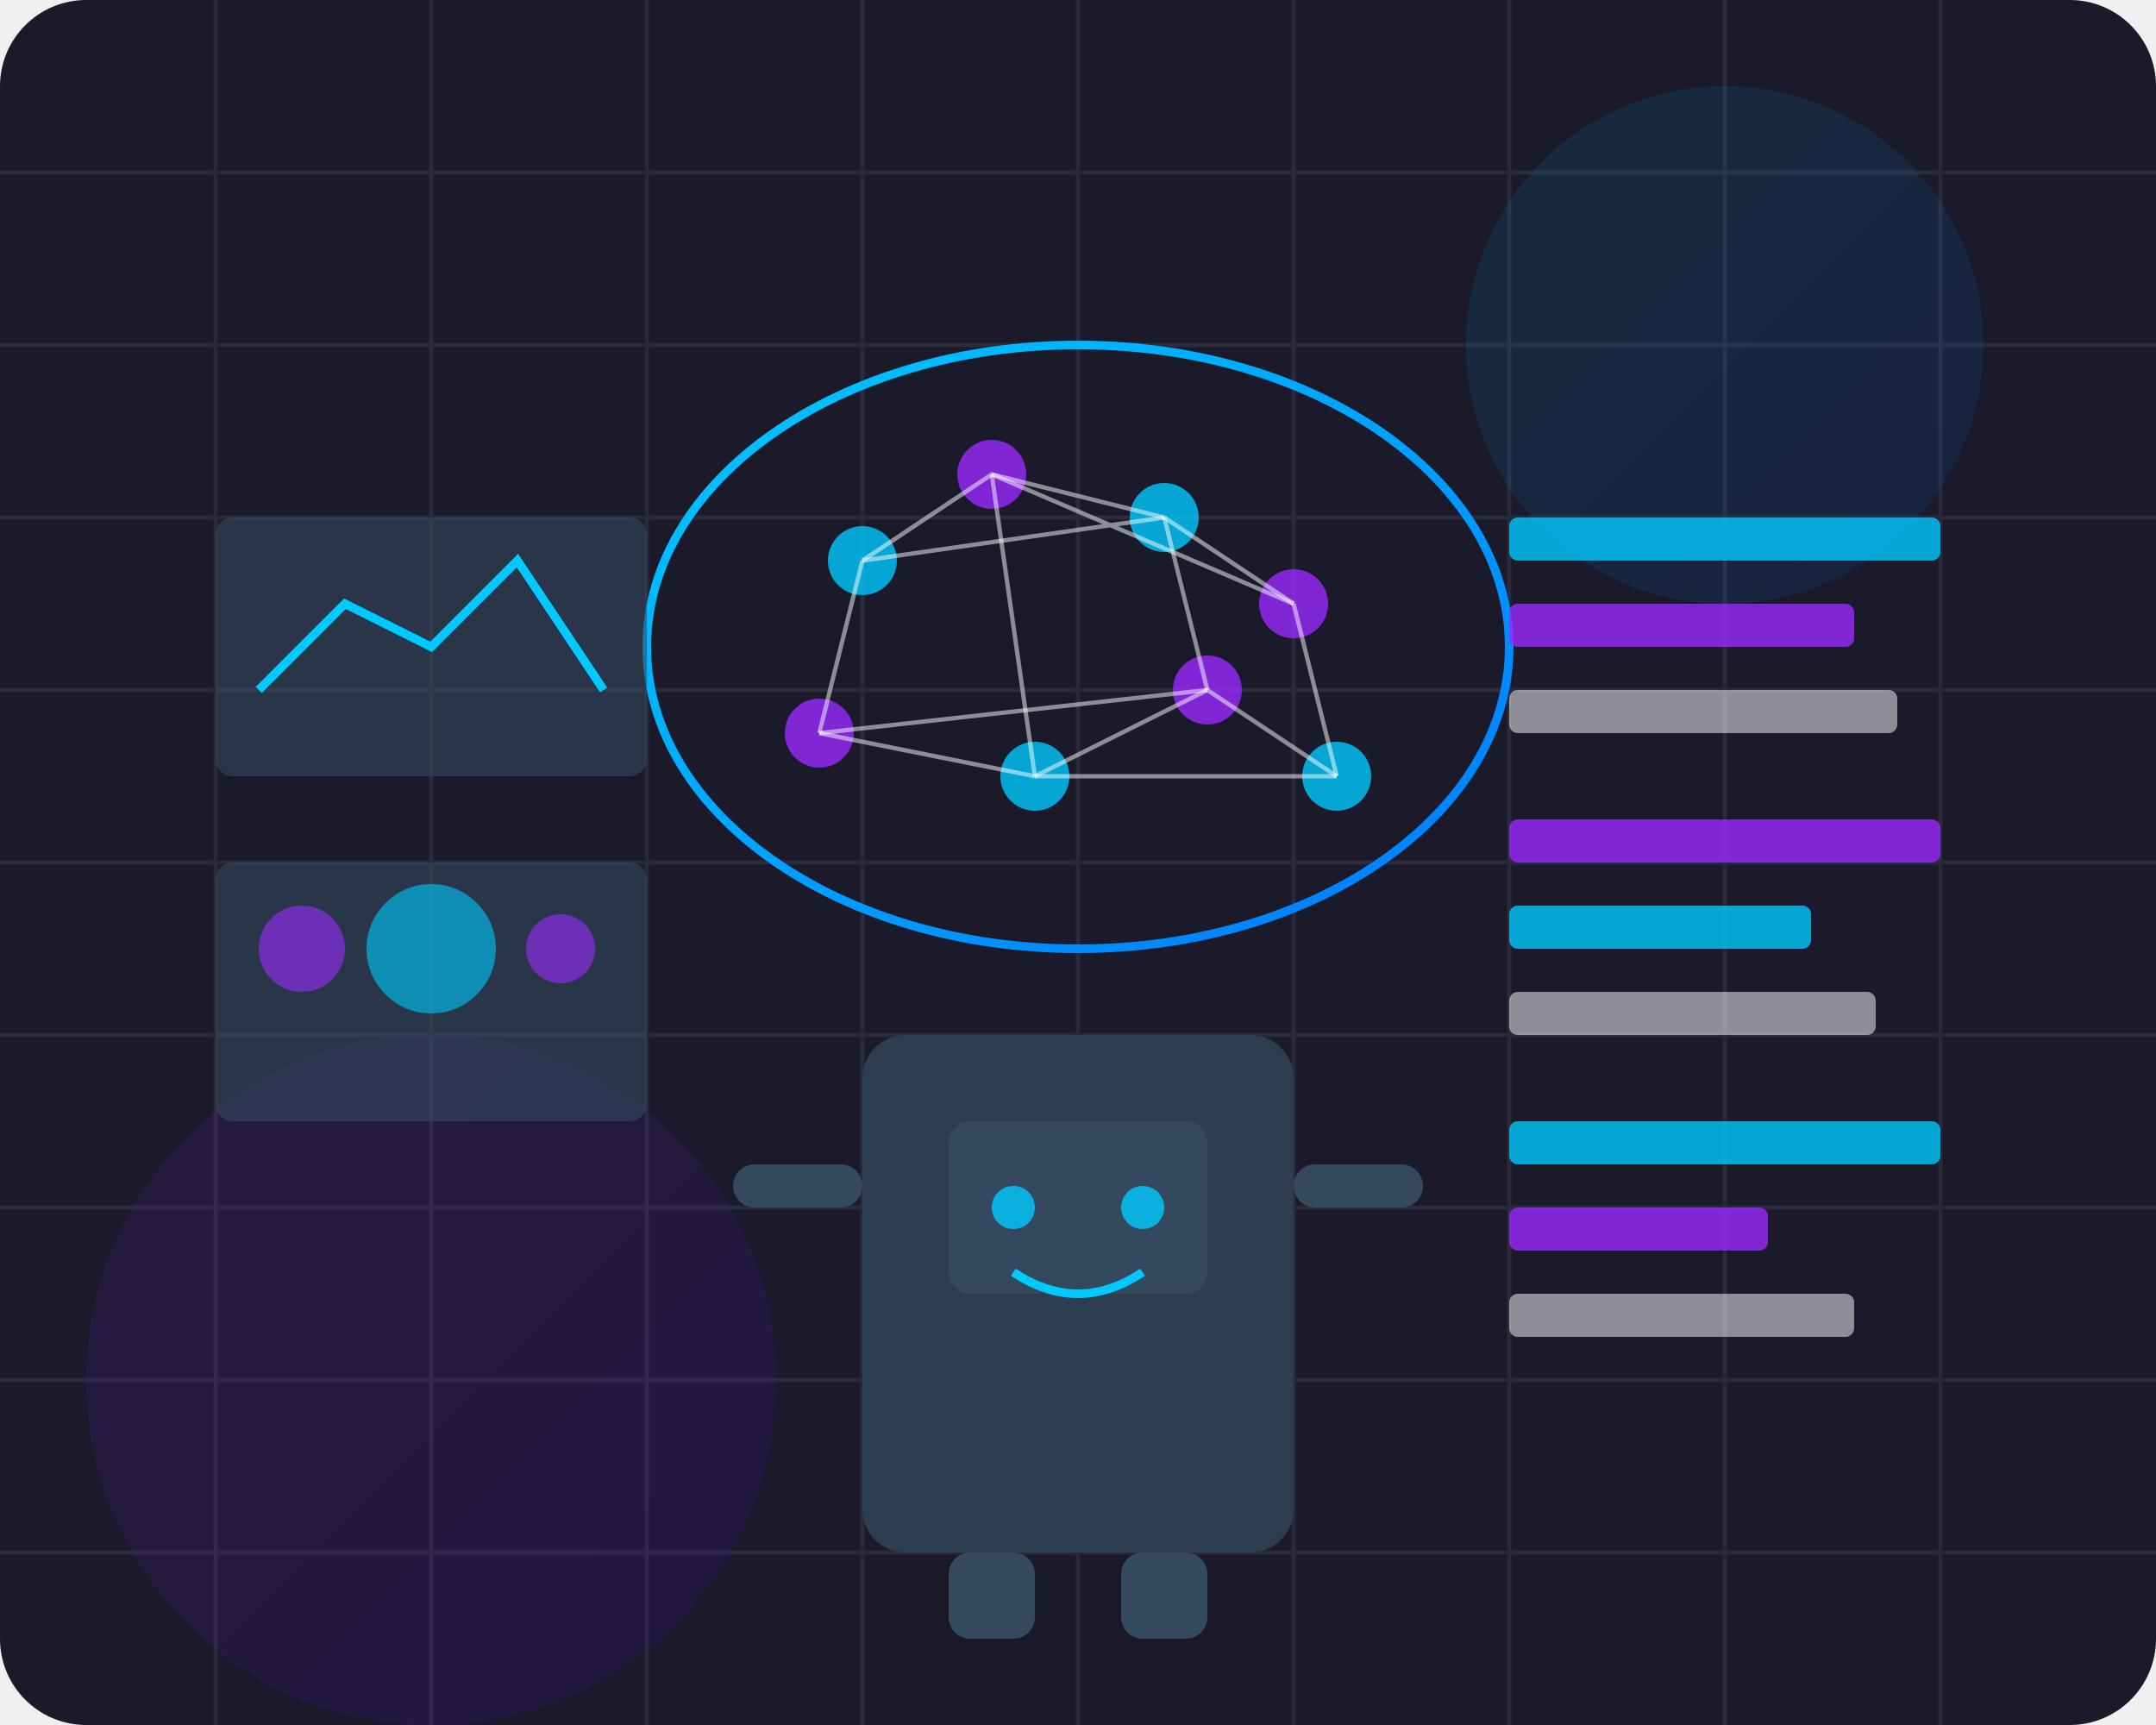
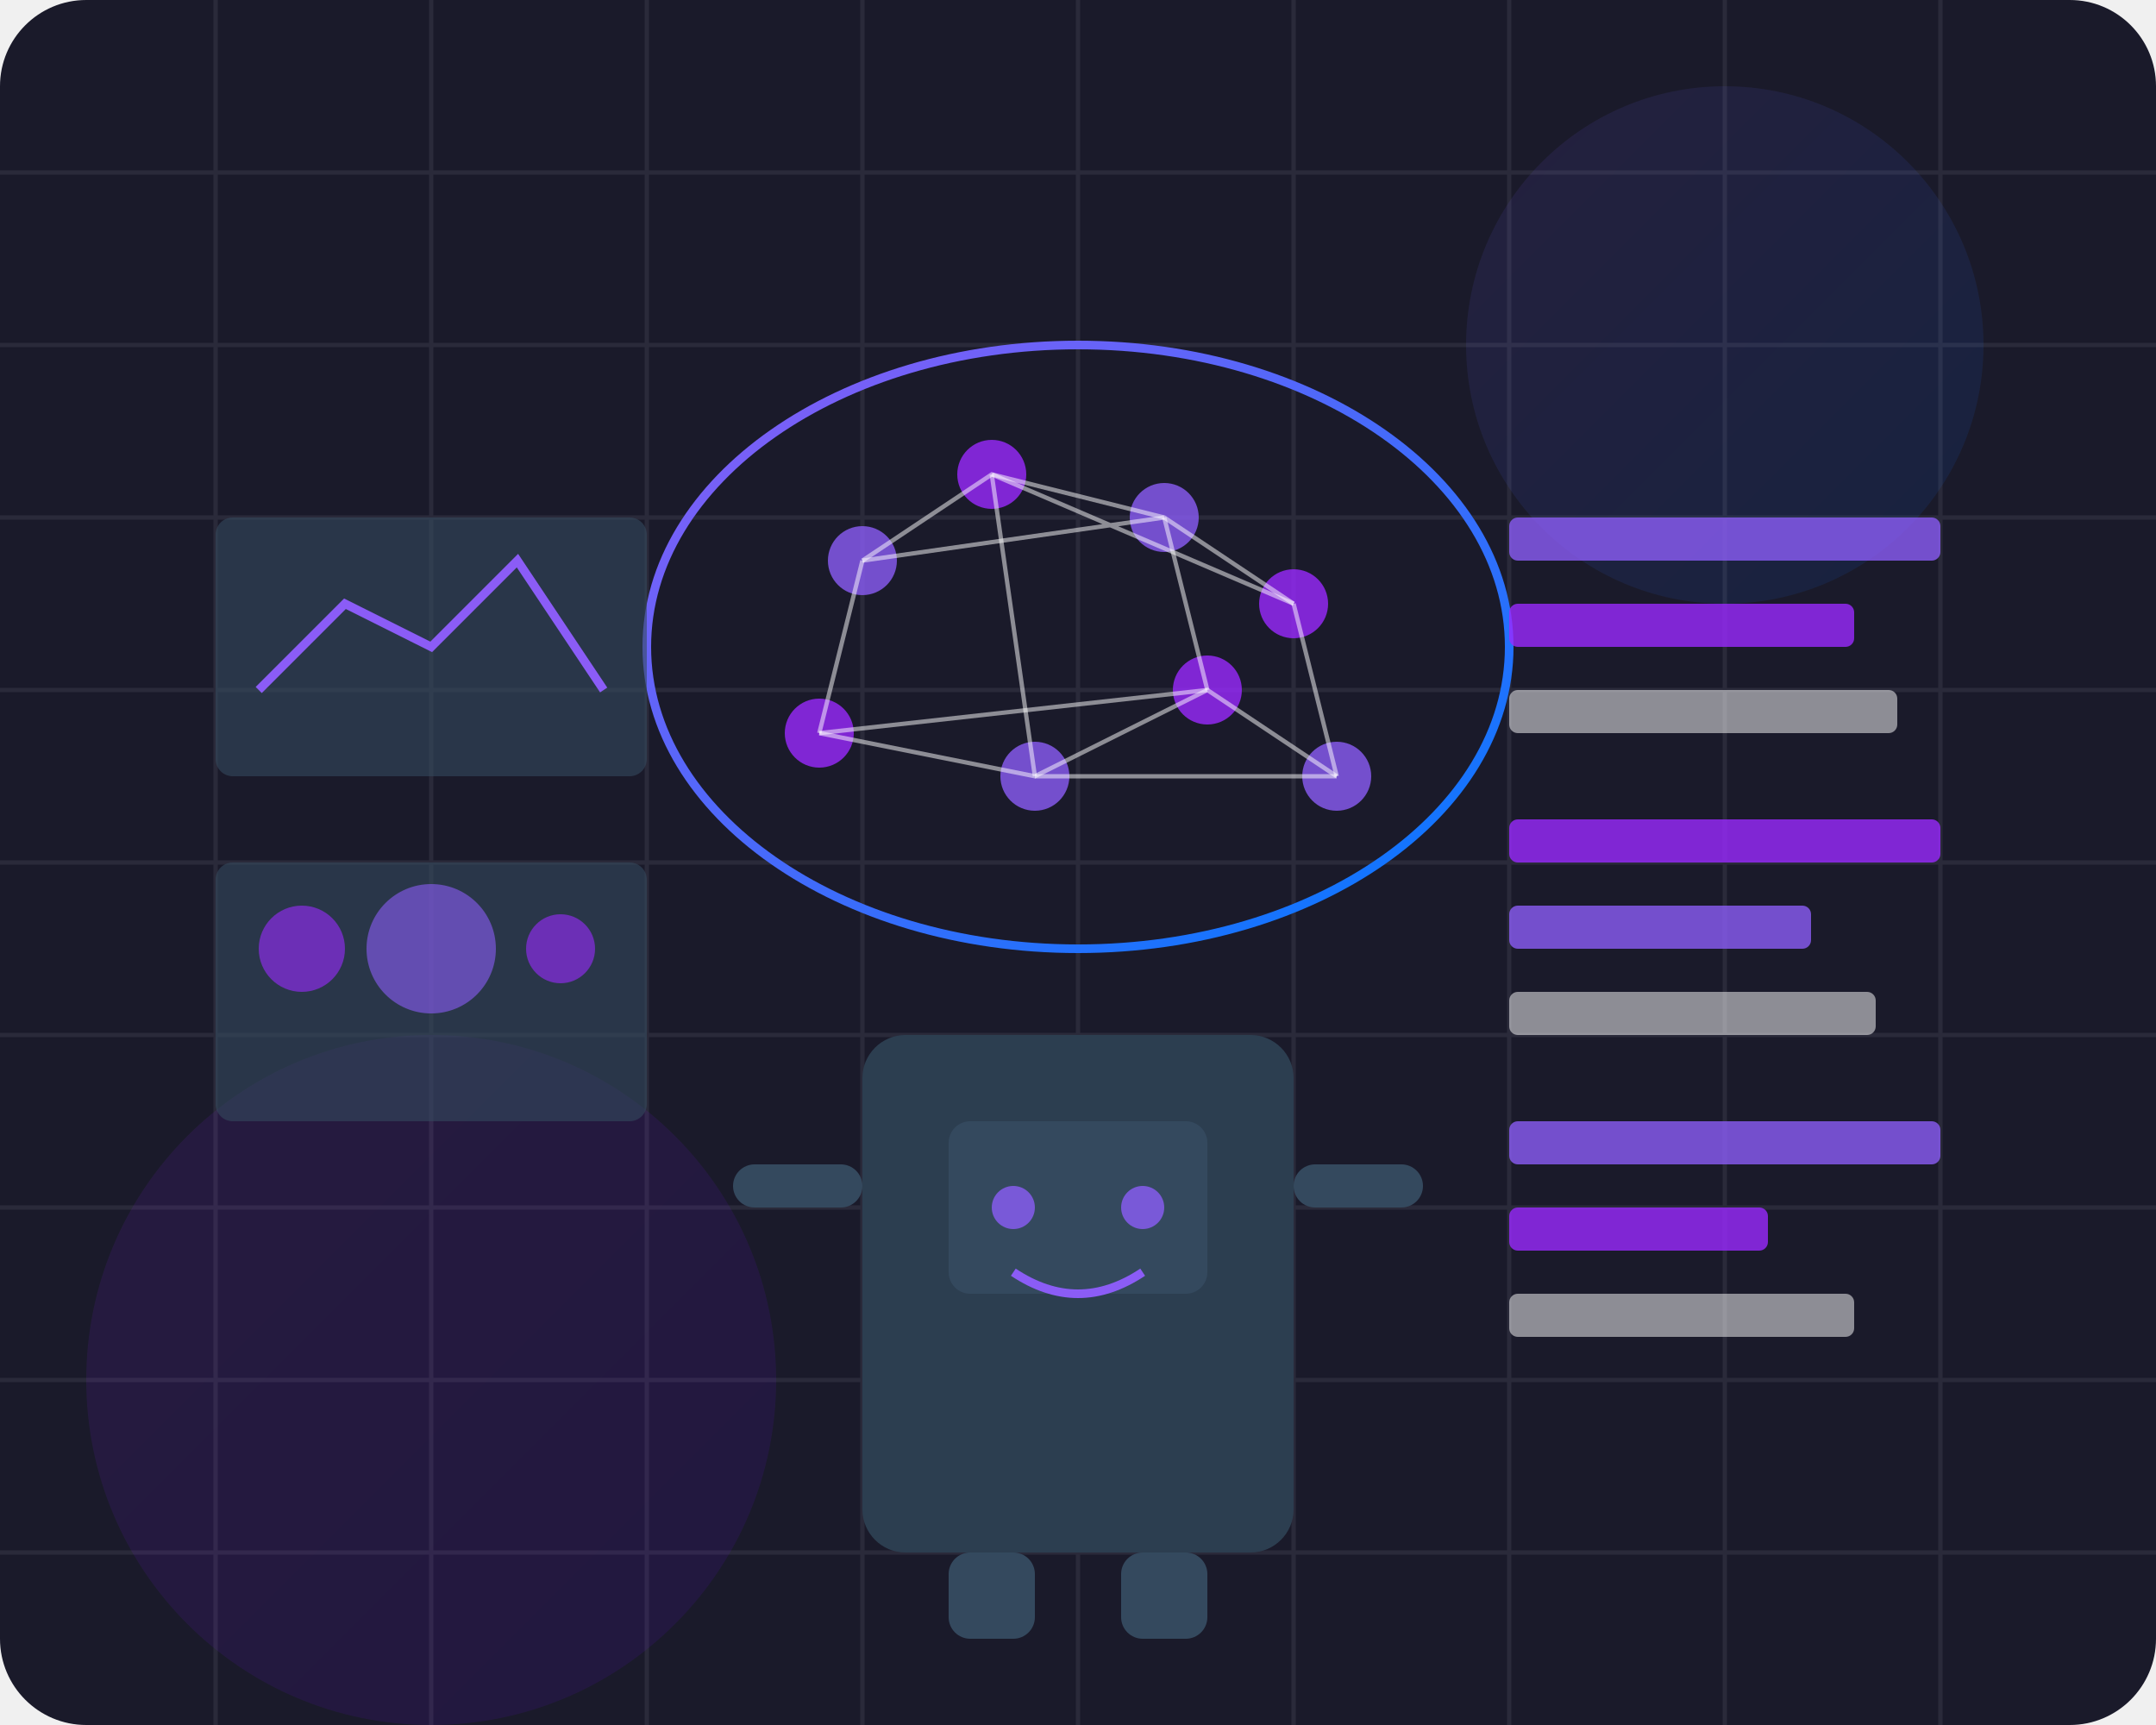
<svg xmlns="http://www.w3.org/2000/svg" width="500" height="400" viewBox="0 0 500 400" fill="none">
  <rect width="500" height="400" rx="20" fill="#1a1a2a" />
  <path d="M0 40 H500 M0 80 H500 M0 120 H500 M0 160 H500 M0 200 H500 M0 240 H500 M0 280 H500 M0 320 H500 M0 360 H500" stroke="#2a2a3a" stroke-width="1" />
  <path d="M50 0 V400 M100 0 V400 M150 0 V400 M200 0 V400 M250 0 V400 M300 0 V400 M350 0 V400 M400 0 V400 M450 0 V400" stroke="#2a2a3a" stroke-width="1" />
  <circle cx="400" cy="80" r="60" fill="url(#blueGradient)" opacity="0.1" />
  <circle cx="100" cy="320" r="80" fill="url(#purpleGradient)" opacity="0.1" />
  <ellipse cx="250" cy="150" rx="100" ry="70" fill="none" stroke="url(#blueGradient)" stroke-width="2" />
-   <circle cx="200" cy="130" r="8" fill="#00C9FF" opacity="0.8" />
+   <circle cx="200" cy="130" r="8" fill="#8b5cf6" opacity="0.8" />
  <circle cx="230" cy="110" r="8" fill="#9A29FF" opacity="0.8" />
-   <circle cx="270" cy="120" r="8" fill="#00C9FF" opacity="0.8" />
+   <circle cx="270" cy="120" r="8" fill="#8b5cf6" opacity="0.8" />
  <circle cx="300" cy="140" r="8" fill="#9A29FF" opacity="0.8" />
  <circle cx="190" cy="170" r="8" fill="#9A29FF" opacity="0.8" />
-   <circle cx="240" cy="180" r="8" fill="#00C9FF" opacity="0.8" />
+   <circle cx="240" cy="180" r="8" fill="#8b5cf6" opacity="0.8" />
  <circle cx="280" cy="160" r="8" fill="#9A29FF" opacity="0.8" />
-   <circle cx="310" cy="180" r="8" fill="#00C9FF" opacity="0.8" />
+   <circle cx="310" cy="180" r="8" fill="#8b5cf6" opacity="0.8" />
  <path d="M200 130 L230 110 L270 120 L300 140 M190 170 L240 180 L280 160 L310 180" stroke="#ffffff" stroke-width="1" opacity="0.5" />
  <path d="M200 130 L190 170 M230 110 L240 180 M270 120 L280 160 M300 140 L310 180" stroke="#ffffff" stroke-width="1" opacity="0.5" />
  <path d="M200 130 L270 120 M230 110 L300 140 M190 170 L280 160 M240 180 L310 180" stroke="#ffffff" stroke-width="1" opacity="0.5" />
  <rect x="200" y="240" width="100" height="120" rx="10" fill="#2c3e50" />
  <rect x="220" y="260" width="60" height="40" rx="5" fill="#34495e" />
-   <circle cx="235" cy="280" r="5" fill="#00C9FF" opacity="0.8" />
-   <circle cx="265" cy="280" r="5" fill="#00C9FF" opacity="0.8" />
-   <path d="M235 295 Q250 305 265 295" stroke="#00C9FF" stroke-width="2" />
+   <circle cx="235" cy="280" r="5" fill="#8b5cf6" opacity="0.8" />
+   <circle cx="265" cy="280" r="5" fill="#8b5cf6" opacity="0.8" />
+   <path d="M235 295 Q250 305 265 295" stroke="#8b5cf6" stroke-width="2" />
  <rect x="170" y="270" width="30" height="10" rx="5" fill="#34495e" />
  <rect x="300" y="270" width="30" height="10" rx="5" fill="#34495e" />
  <rect x="220" y="360" width="20" height="20" rx="5" fill="#34495e" />
  <rect x="260" y="360" width="20" height="20" rx="5" fill="#34495e" />
  <rect x="220" y="340" width="20" height="20" rx="0" fill="#2c3e50" />
  <rect x="260" y="340" width="20" height="20" rx="0" fill="#2c3e50" />
  <rect x="50" y="120" width="100" height="60" rx="4" fill="#34495e" opacity="0.6" />
-   <path d="M60 160 L80 140 L100 150 L120 130 L140 160" stroke="#00C9FF" stroke-width="2" />
+   <path d="M60 160 L80 140 L100 150 L120 130 L140 160" stroke="#8b5cf6" stroke-width="2" />
  <rect x="50" y="200" width="100" height="60" rx="4" fill="#34495e" opacity="0.6" />
  <circle cx="70" cy="220" r="10" fill="#9A29FF" opacity="0.6" />
-   <circle cx="100" cy="220" r="15" fill="#00C9FF" opacity="0.6" />
+   <circle cx="100" cy="220" r="15" fill="#8b5cf6" opacity="0.6" />
  <circle cx="130" cy="220" r="8" fill="#9A29FF" opacity="0.6" />
-   <rect x="350" y="120" width="100" height="10" rx="2" fill="#00C9FF" opacity="0.8" />
+   <rect x="350" y="120" width="100" height="10" rx="2" fill="#8b5cf6" opacity="0.8" />
  <rect x="350" y="140" width="80" height="10" rx="2" fill="#9A29FF" opacity="0.8" />
  <rect x="350" y="160" width="90" height="10" rx="2" fill="#ffffff" opacity="0.5" />
  <rect x="350" y="190" width="100" height="10" rx="2" fill="#9A29FF" opacity="0.8" />
-   <rect x="350" y="210" width="70" height="10" rx="2" fill="#00C9FF" opacity="0.8" />
+   <rect x="350" y="210" width="70" height="10" rx="2" fill="#8b5cf6" opacity="0.8" />
  <rect x="350" y="230" width="85" height="10" rx="2" fill="#ffffff" opacity="0.5" />
-   <rect x="350" y="260" width="100" height="10" rx="2" fill="#00C9FF" opacity="0.8" />
+   <rect x="350" y="260" width="100" height="10" rx="2" fill="#8b5cf6" opacity="0.8" />
  <rect x="350" y="280" width="60" height="10" rx="2" fill="#9A29FF" opacity="0.8" />
  <rect x="350" y="300" width="80" height="10" rx="2" fill="#ffffff" opacity="0.5" />
  <defs>
    <linearGradient id="blueGradient" x1="0%" y1="0%" x2="100%" y2="100%">
-       <stop offset="0%" stop-color="#00C9FF" />
+       <stop offset="0%" stop-color="#8b5cf6" />
      <stop offset="100%" stop-color="#0078FF" />
    </linearGradient>
    <linearGradient id="purpleGradient" x1="0%" y1="0%" x2="100%" y2="100%">
      <stop offset="0%" stop-color="#9A29FF" />
      <stop offset="100%" stop-color="#6900FF" />
    </linearGradient>
  </defs>
</svg>
